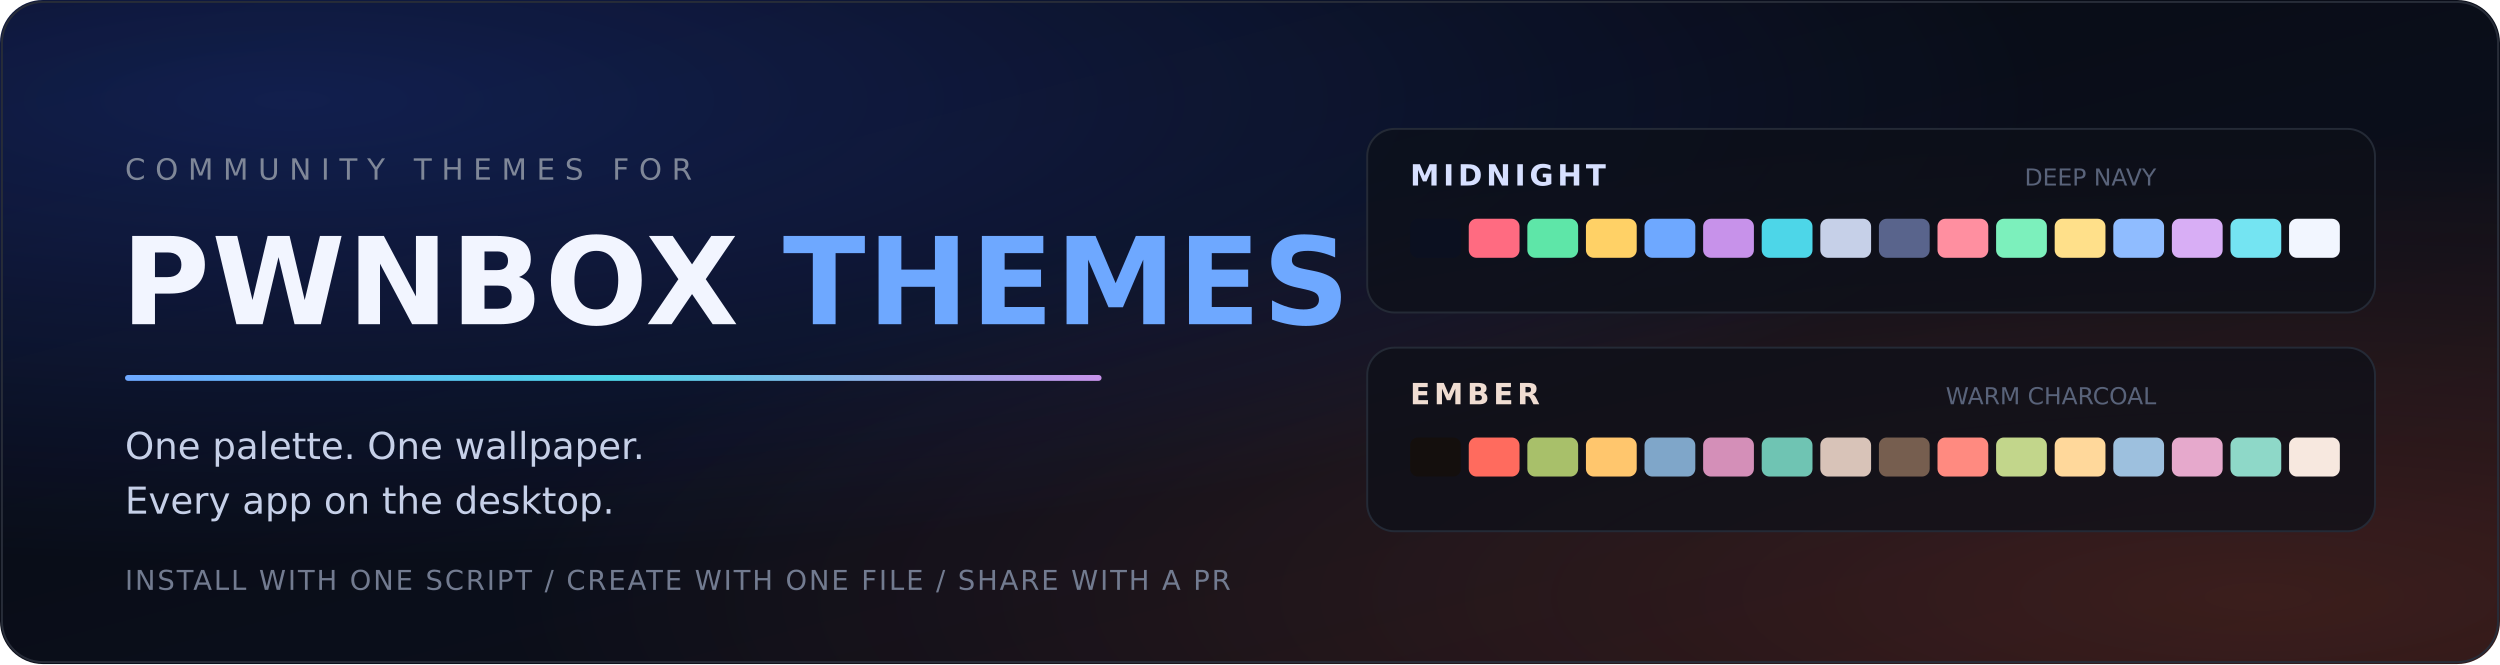
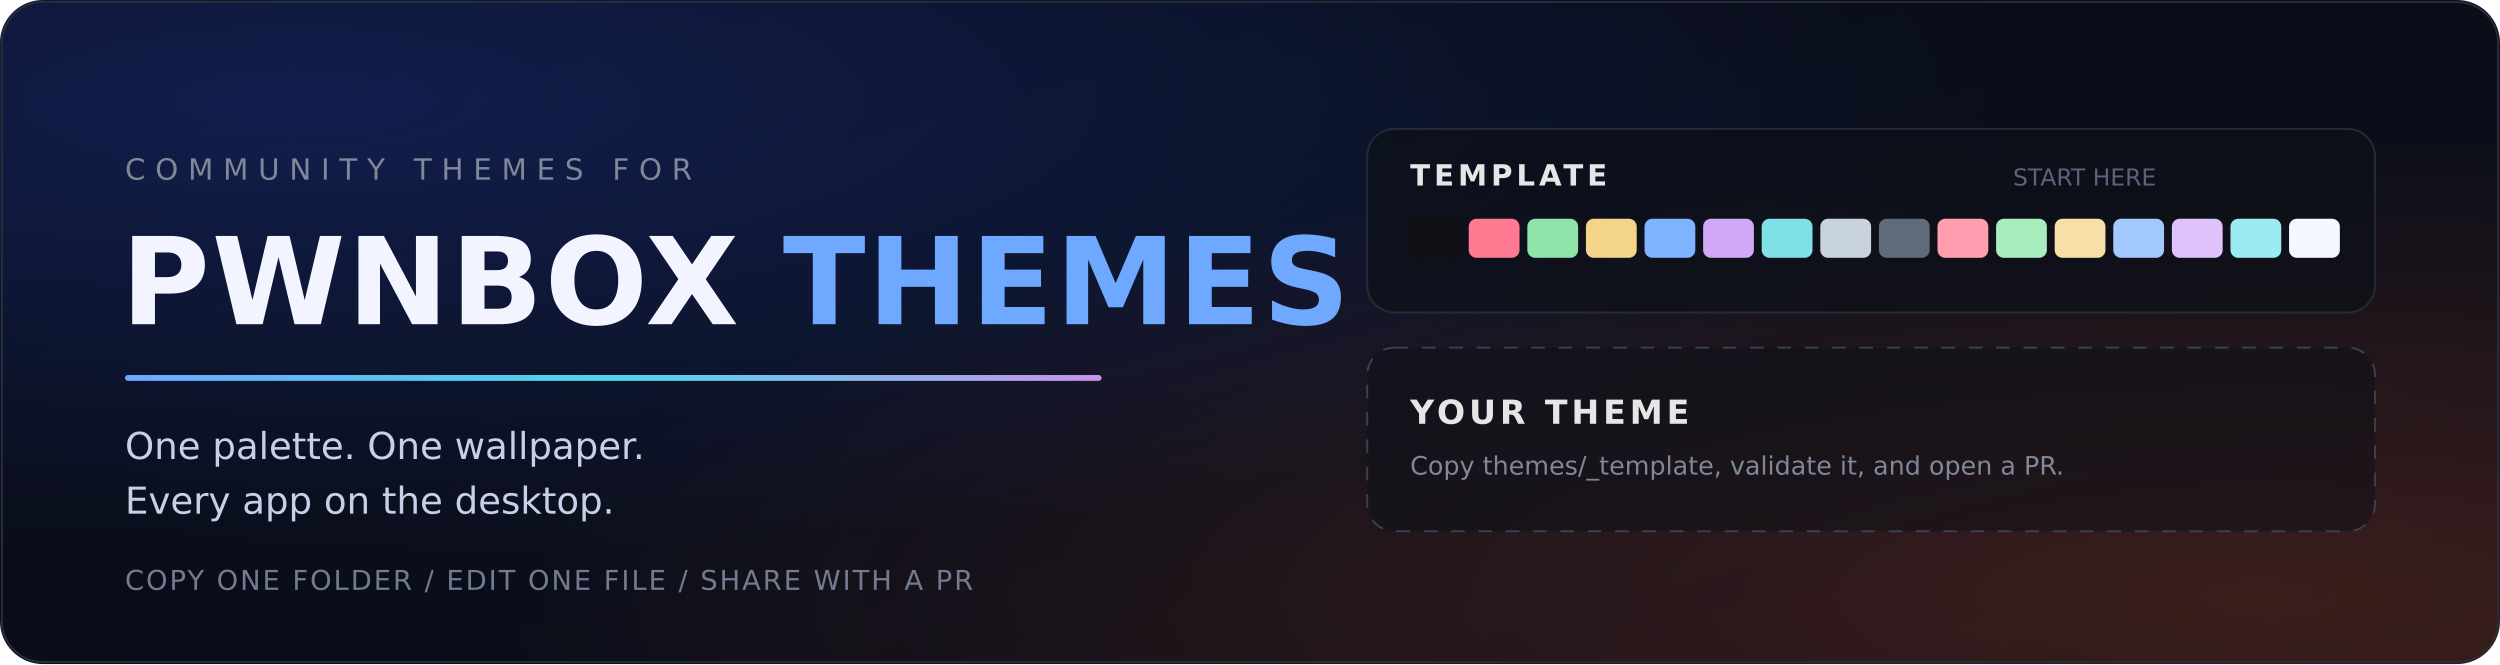
<svg xmlns="http://www.w3.org/2000/svg" width="1280" height="340" viewBox="0 0 1280 340" role="img" aria-labelledby="title desc">
  <defs>
    <linearGradient id="bg" x1="0" y1="0" x2="1" y2="1">
      <stop offset="0" stop-color="#070910" />
      <stop offset="0.55" stop-color="#0a0e1a" />
      <stop offset="1" stop-color="#120d14" />
    </linearGradient>
    <radialGradient id="glow-blue" cx="0.12" cy="0.15" r="0.7">
      <stop offset="0" stop-color="#2f5cff" stop-opacity="0.25" />
      <stop offset="1" stop-color="#2f5cff" stop-opacity="0" />
    </radialGradient>
    <radialGradient id="glow-warm" cx="0.9" cy="0.9" r="0.7">
      <stop offset="0" stop-color="#ff6a3d" stop-opacity="0.18" />
      <stop offset="1" stop-color="#ff6a3d" stop-opacity="0" />
    </radialGradient>
    <linearGradient id="line" x1="0" y1="0" x2="1" y2="0">
      <stop offset="0" stop-color="#6ea8ff" />
      <stop offset="0.5" stop-color="#4dd6e8" />
      <stop offset="1" stop-color="#c792ea" />
    </linearGradient>
  </defs>
  <rect width="1280" height="340" rx="22" fill="url(#bg)" />
  <rect width="1280" height="340" rx="22" fill="url(#glow-blue)" />
  <rect width="1280" height="340" rx="22" fill="url(#glow-warm)" />
  <rect x="1" y="1" width="1278" height="338" rx="21" fill="none" stroke="#272c38" />
  <text x="64" y="92" fill="#7f8798" font-family="DejaVu Sans, Verdana, sans-serif" font-size="15" letter-spacing="5">COMMUNITY THEMES FOR</text>
  <text x="62" y="166" fill="#f2f5ff" font-family="DejaVu Sans, Verdana, sans-serif" font-size="62" font-weight="bold" letter-spacing="1">PWNBOX <tspan fill="#6ea8ff">THEMES</tspan>
  </text>
  <rect x="64" y="192" width="500" height="3" rx="1.5" fill="url(#line)" />
  <text x="64" y="235" fill="#c6d0e8" font-family="DejaVu Sans, Verdana, sans-serif" font-size="19">One palette. One wallpaper.</text>
  <text x="64" y="263" fill="#c6d0e8" font-family="DejaVu Sans, Verdana, sans-serif" font-size="19">Every app on the desktop.</text>
-   <text x="64" y="302" fill="#727b90" font-family="DejaVu Sans, Verdana, sans-serif" font-size="14" letter-spacing="1">INSTALL WITH ONE SCRIPT  /  CREATE WITH ONE FILE  /  SHARE WITH A PR</text>
+   <text x="64" y="302" fill="#727b90" font-family="DejaVu Sans, Verdana, sans-serif" font-size="14" letter-spacing="1">COPY ONE FOLDER  /  EDIT ONE FILE  /  SHARE WITH A PR</text>
  <g transform="translate(700 66)">
    <rect width="516" height="94" rx="14" fill="#0d1018" fill-opacity="0.72" stroke="#242a36" />
-     <text x="22" y="29" fill="#d7e0ff" font-family="DejaVu Sans, Verdana, sans-serif" font-size="15" font-weight="bold" letter-spacing="2">MIDNIGHT</text>
-     <text x="404" y="29" fill="#59637a" font-family="DejaVu Sans, Verdana, sans-serif" font-size="12" text-anchor="end">DEEP NAVY</text>
+     <text x="22" y="29" fill="#e6e6e6" font-family="DejaVu Sans, Verdana, sans-serif" font-size="15" font-weight="bold" letter-spacing="2">TEMPLATE</text>
+     <text x="404" y="29" fill="#59637a" font-family="DejaVu Sans, Verdana, sans-serif" font-size="12" text-anchor="end">START HERE</text>
    <g transform="translate(22 46)">
-       <rect width="26" height="20" rx="4" fill="#0b1020" />
-       <rect x="30" width="26" height="20" rx="4" fill="#ff6b81" />
-       <rect x="60" width="26" height="20" rx="4" fill="#5ee6a8" />
-       <rect x="90" width="26" height="20" rx="4" fill="#ffd166" />
-       <rect x="120" width="26" height="20" rx="4" fill="#6ea8ff" />
-       <rect x="150" width="26" height="20" rx="4" fill="#c792ea" />
-       <rect x="180" width="26" height="20" rx="4" fill="#4dd6e8" />
-       <rect x="210" width="26" height="20" rx="4" fill="#c6d0e8" />
-       <rect x="240" width="26" height="20" rx="4" fill="#59648c" />
-       <rect x="270" width="26" height="20" rx="4" fill="#ff8fa0" />
-       <rect x="300" width="26" height="20" rx="4" fill="#7cf0bc" />
-       <rect x="330" width="26" height="20" rx="4" fill="#ffe08a" />
-       <rect x="360" width="26" height="20" rx="4" fill="#8fbcff" />
-       <rect x="390" width="26" height="20" rx="4" fill="#d8aef5" />
-       <rect x="420" width="26" height="20" rx="4" fill="#74e4f2" />
-       <rect x="450" width="26" height="20" rx="4" fill="#f2f6ff" />
+       <rect width="26" height="20" rx="4" fill="#101014" />
+       <rect x="30" width="26" height="20" rx="4" fill="#ff7a90" />
+       <rect x="60" width="26" height="20" rx="4" fill="#8fe3a8" />
+       <rect x="90" width="26" height="20" rx="4" fill="#f3d489" />
+       <rect x="120" width="26" height="20" rx="4" fill="#7fb3ff" />
+       <rect x="150" width="26" height="20" rx="4" fill="#d0a8f5" />
+       <rect x="180" width="26" height="20" rx="4" fill="#7fe0e6" />
+       <rect x="210" width="26" height="20" rx="4" fill="#c9d3e0" />
+       <rect x="240" width="26" height="20" rx="4" fill="#5f6b7a" />
+       <rect x="270" width="26" height="20" rx="4" fill="#ff9eae" />
+       <rect x="300" width="26" height="20" rx="4" fill="#a8edbd" />
+       <rect x="330" width="26" height="20" rx="4" fill="#f7e0a8" />
+       <rect x="360" width="26" height="20" rx="4" fill="#a3c8ff" />
+       <rect x="390" width="26" height="20" rx="4" fill="#e0c2fb" />
+       <rect x="420" width="26" height="20" rx="4" fill="#9cebf0" />
+       <rect x="450" width="26" height="20" rx="4" fill="#f5f8ff" />
    </g>
  </g>
  <g transform="translate(700 178)">
-     <rect width="516" height="94" rx="14" fill="#0d1018" fill-opacity="0.72" stroke="#242a36" />
-     <text x="22" y="29" fill="#f0ddd2" font-family="DejaVu Sans, Verdana, sans-serif" font-size="15" font-weight="bold" letter-spacing="2">EMBER</text>
-     <text x="404" y="29" fill="#59637a" font-family="DejaVu Sans, Verdana, sans-serif" font-size="12" text-anchor="end">WARM CHARCOAL</text>
-     <g transform="translate(22 46)">
-       <rect width="26" height="20" rx="4" fill="#140f0d" />
-       <rect x="30" width="26" height="20" rx="4" fill="#ff6b5e" />
-       <rect x="60" width="26" height="20" rx="4" fill="#a8c06a" />
-       <rect x="90" width="26" height="20" rx="4" fill="#ffc66d" />
-       <rect x="120" width="26" height="20" rx="4" fill="#7fa6c9" />
-       <rect x="150" width="26" height="20" rx="4" fill="#d48fb8" />
-       <rect x="180" width="26" height="20" rx="4" fill="#6fc4b3" />
-       <rect x="210" width="26" height="20" rx="4" fill="#d8c3b8" />
-       <rect x="240" width="26" height="20" rx="4" fill="#765e4f" />
-       <rect x="270" width="26" height="20" rx="4" fill="#ff8a80" />
-       <rect x="300" width="26" height="20" rx="4" fill="#c2d68b" />
-       <rect x="330" width="26" height="20" rx="4" fill="#ffd89b" />
-       <rect x="360" width="26" height="20" rx="4" fill="#9dc0de" />
-       <rect x="390" width="26" height="20" rx="4" fill="#e6a9cc" />
-       <rect x="420" width="26" height="20" rx="4" fill="#8ed8c8" />
-       <rect x="450" width="26" height="20" rx="4" fill="#f7e8df" />
-     </g>
+     <rect width="516" height="94" rx="14" fill="#0d1018" fill-opacity="0.5" stroke="#394050" stroke-dasharray="7 7" />
+     <text x="22" y="39" fill="#e6e6e6" font-family="DejaVu Sans, Verdana, sans-serif" font-size="17" font-weight="bold" letter-spacing="2">YOUR THEME</text>
+     <text x="22" y="65" fill="#7f8798" font-family="DejaVu Sans, Verdana, sans-serif" font-size="13">Copy themes/_template, validate it, and open a PR.</text>
  </g>
</svg>
